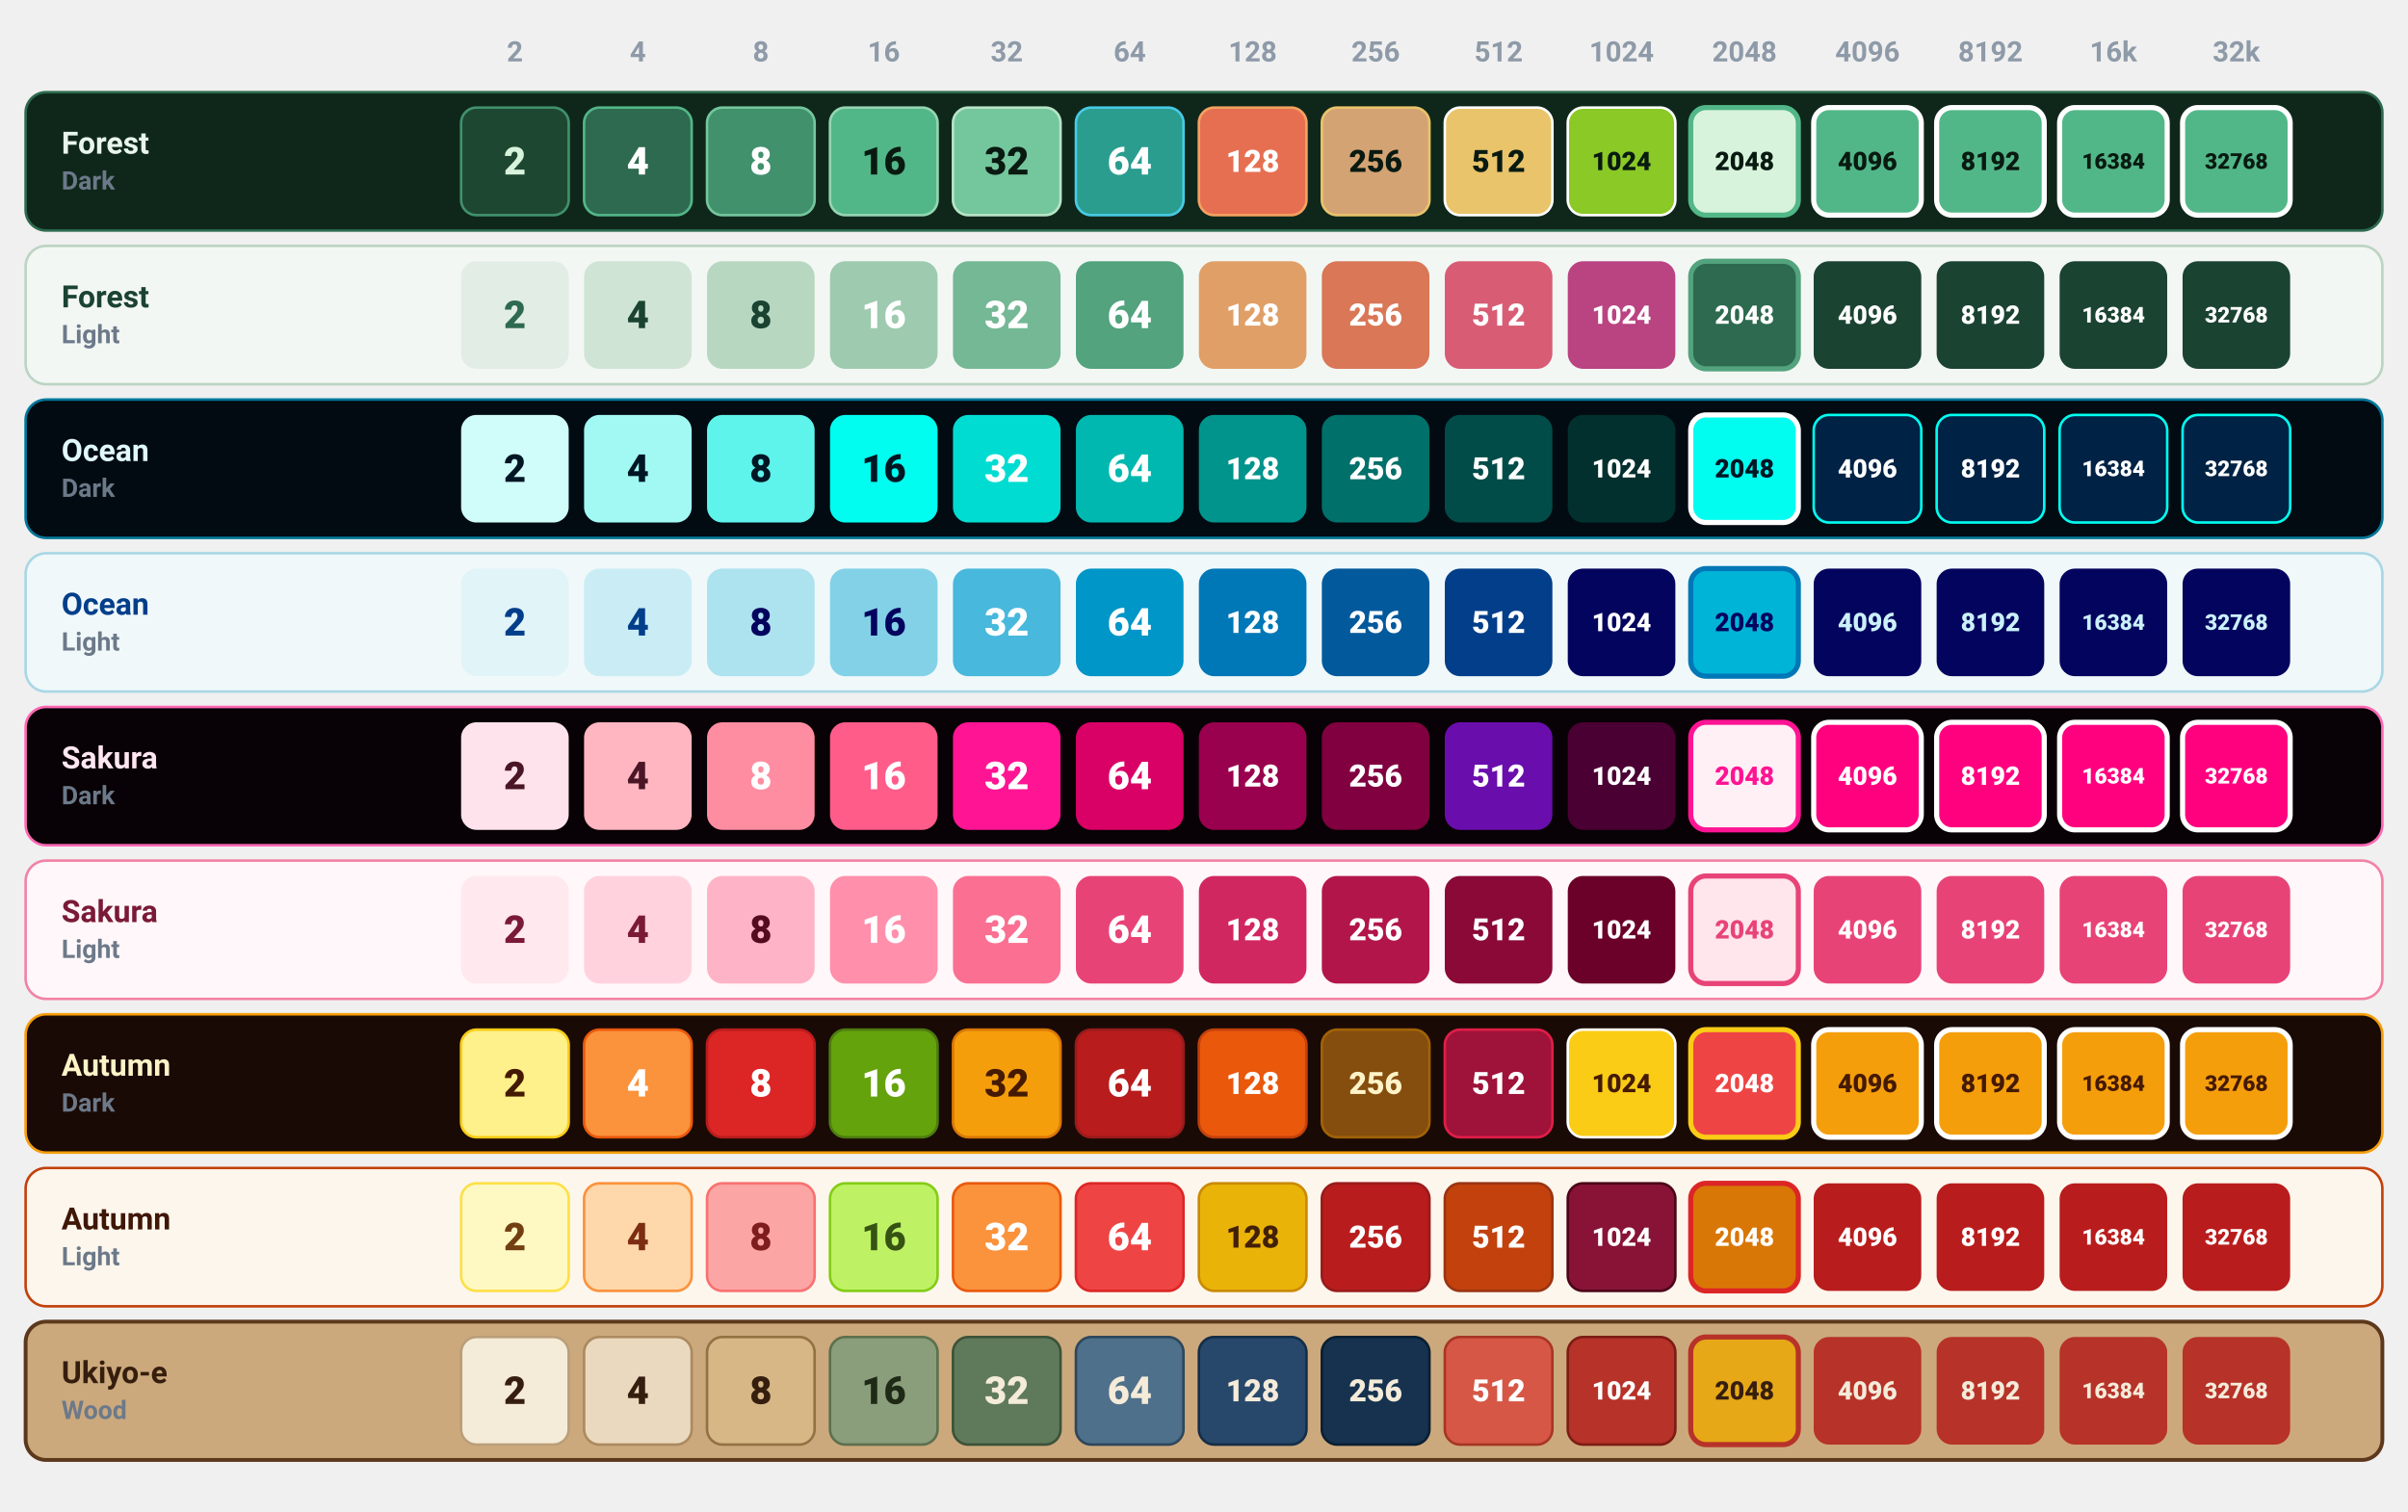
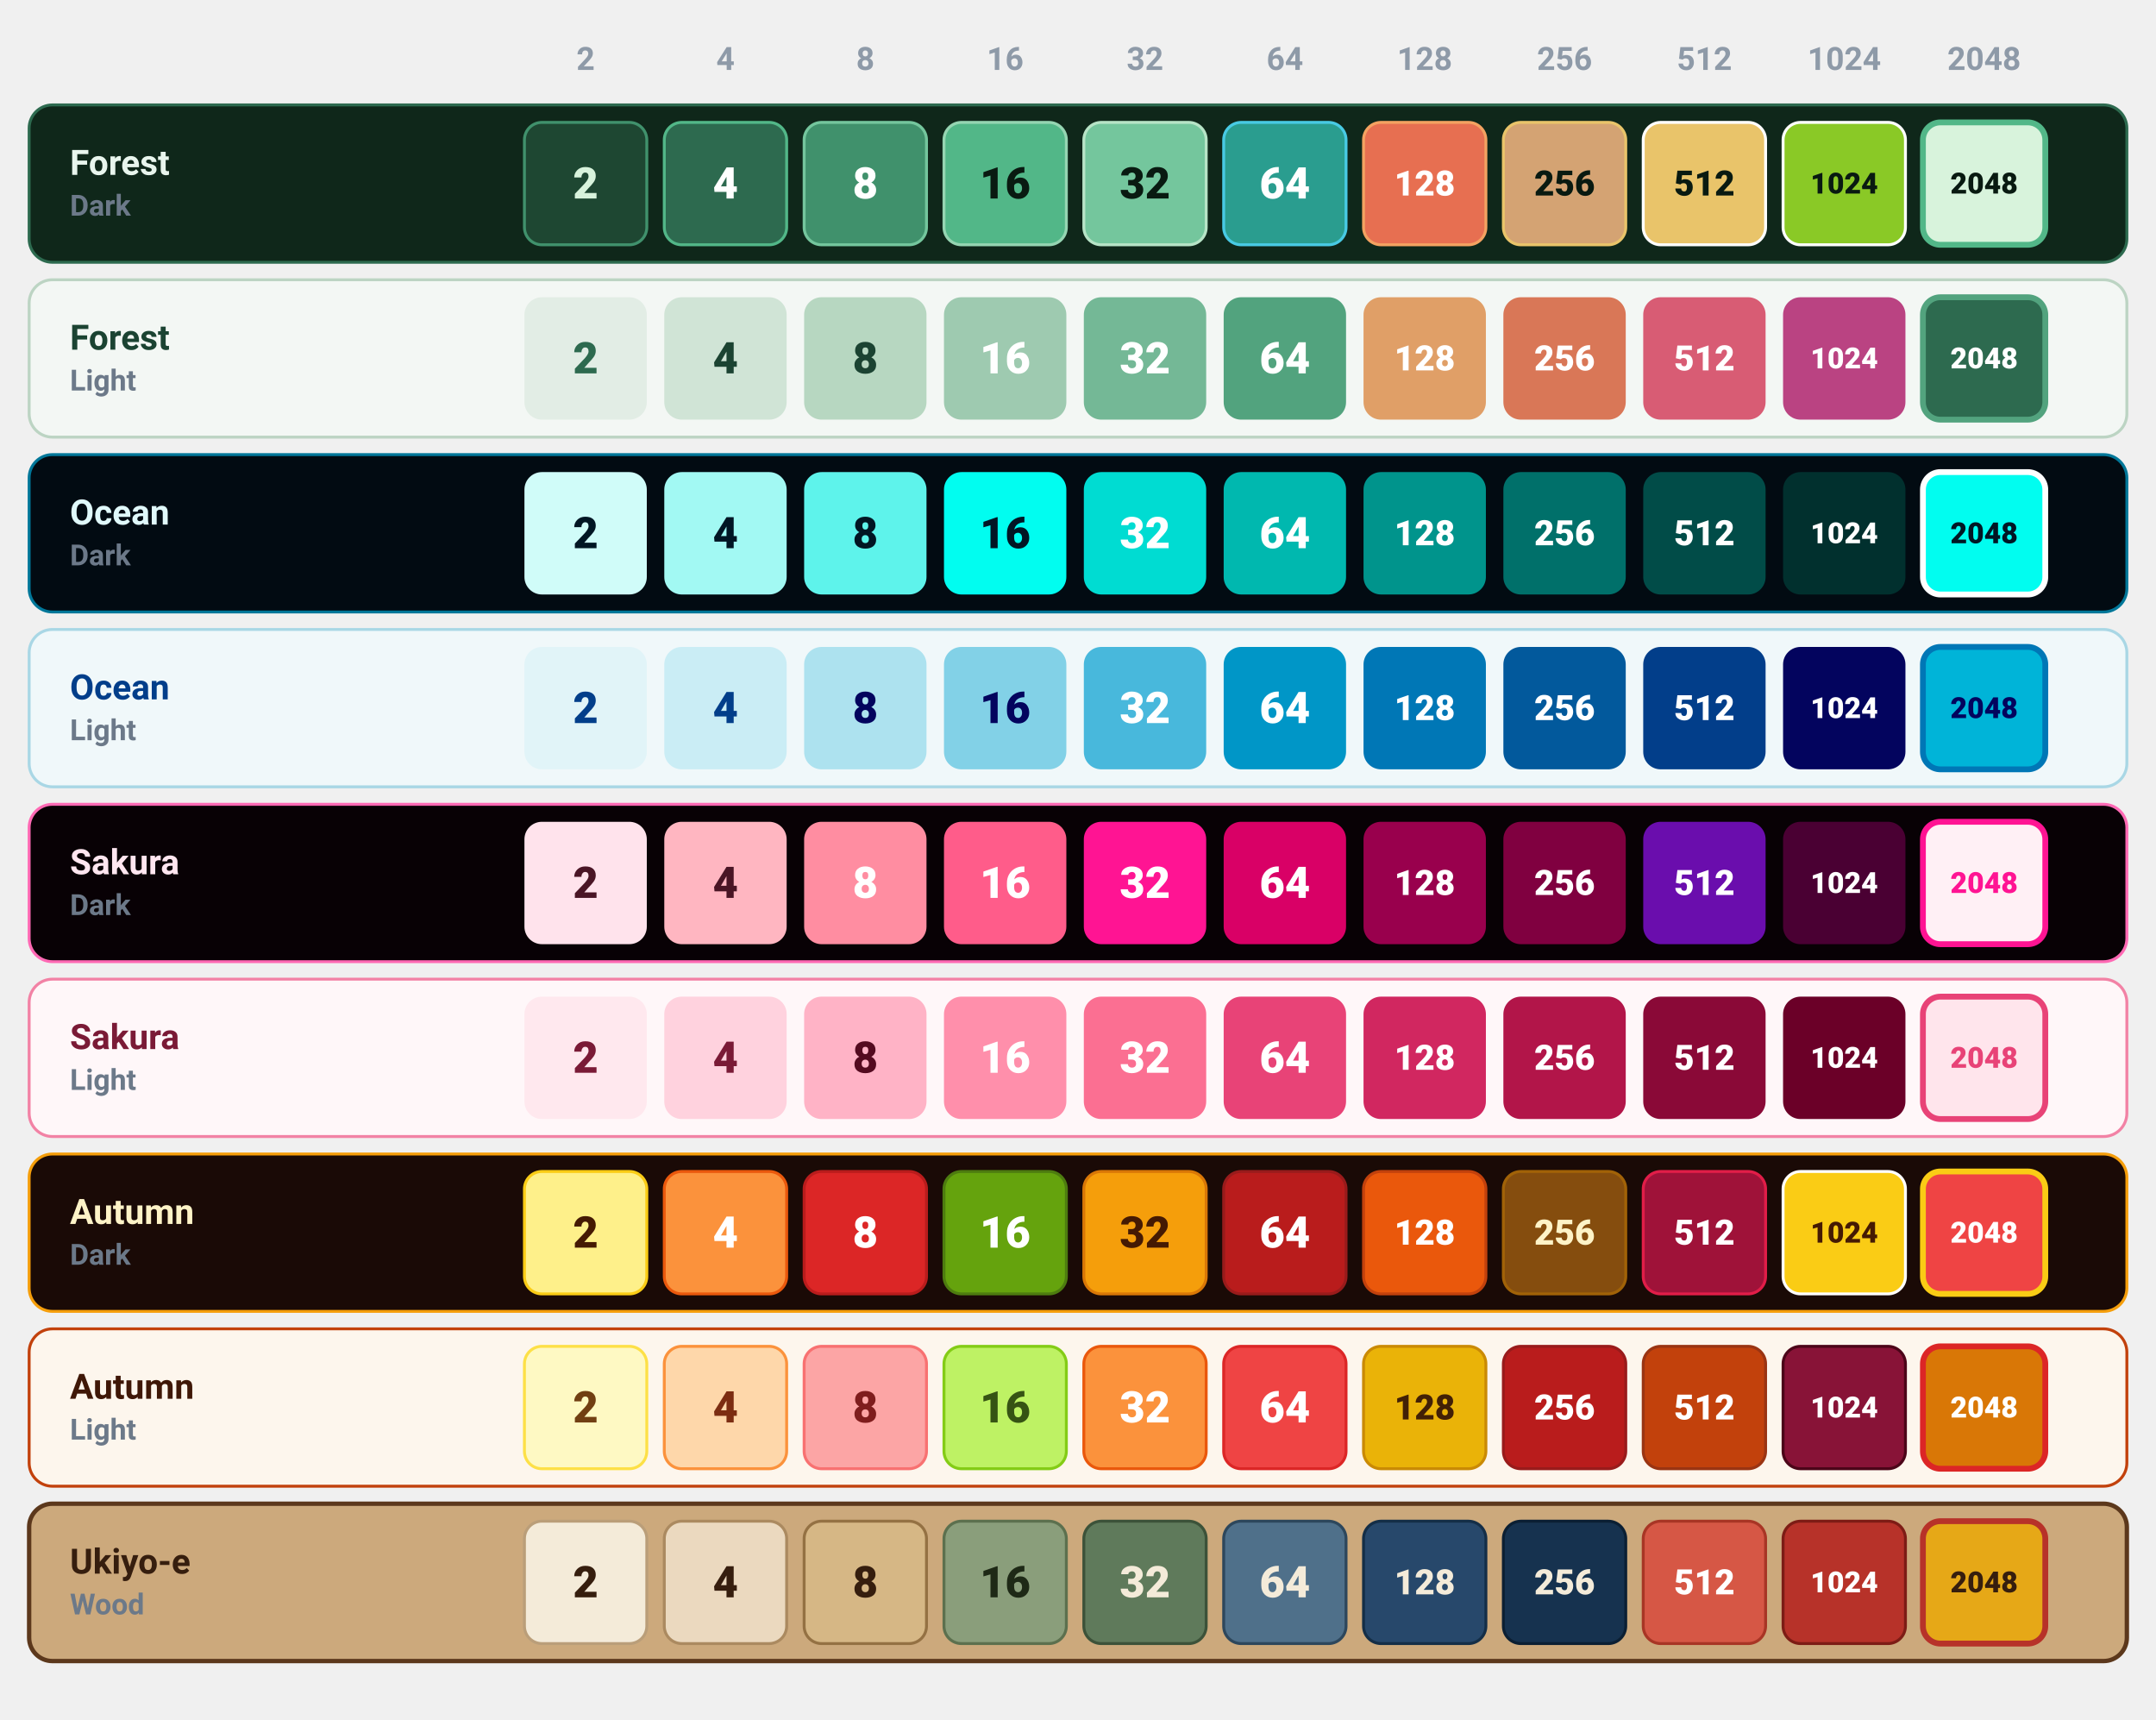
- <svg xmlns="http://www.w3.org/2000/svg" viewBox="0 0 940 590" width="100%" height="100%" style="background:#0a0c0e; font-family:-apple-system, BlinkMacSystemFont, 'Segoe UI', Roboto, sans-serif;">
+ <svg xmlns="http://www.w3.org/2000/svg" viewBox="0 0 740 590" width="100%" height="100%" style="background:#0a0c0e; font-family:-apple-system, BlinkMacSystemFont, 'Segoe UI', Roboto, sans-serif;">
  <style>
    .hdr { fill:#8e9aa8; font-size:11px; font-weight:700; text-anchor:middle; }
    .lbl { font-size:12px; font-weight:700; }
    .sub { font-size:10px; font-weight:600; fill:#6c7989; }
    .val { font-weight:800; text-anchor:middle; dominant-baseline:central; }
-     .v2 { font-size:15px; } .v3 { font-size:12px; } .v4 { font-size:10px; } .v5 { font-size:8.5px; }
+     .v2 { font-size:15px; } .v3 { font-size:12px; } .v4 { font-size:10px; }
  </style>
  <g transform="translate(180, 24)">
    <text x="21" class="hdr">2</text>
    <text x="69" class="hdr">4</text>
    <text x="117" class="hdr">8</text>
    <text x="165" class="hdr">16</text>
    <text x="213" class="hdr">32</text>
    <text x="261" class="hdr">64</text>
    <text x="309" class="hdr">128</text>
    <text x="357" class="hdr">256</text>
    <text x="405" class="hdr">512</text>
    <text x="453" class="hdr">1024</text>
    <text x="501" class="hdr">2048</text>
-     <text x="549" class="hdr">4096</text>
-     <text x="597" class="hdr">8192</text>
-     <text x="645" class="hdr">16k</text>
-     <text x="693" class="hdr">32k</text>
  </g>
  <g transform="translate(10, 36)">
-     <rect width="920" height="54" rx="8" fill="#0f271a" stroke="#2d6a4f" stroke-width="1" />
+     <rect width="720" height="54" rx="8" fill="#0f271a" stroke="#2d6a4f" stroke-width="1" />
    <text x="14" y="24" fill="#e8f5ed" class="lbl">Forest</text>
    <text x="14" y="38" class="sub">Dark</text>
    <g transform="translate(170, 6)">
      <rect x="0" width="42" height="42" rx="6" fill="#1e4732" stroke="#40916c" />
      <text x="21" y="21" fill="#d8f3dc" class="val v2">2</text>
      <rect x="48" width="42" height="42" rx="6" fill="#2d6a4f" stroke="#52b788" />
      <text x="69" y="21" fill="#ffffff" class="val v2">4</text>
      <rect x="96" width="42" height="42" rx="6" fill="#40916c" stroke="#74c69d" />
      <text x="117" y="21" fill="#ffffff" class="val v2">8</text>
      <rect x="144" width="42" height="42" rx="6" fill="#52b788" stroke="#95d5b2" />
      <text x="165" y="21" fill="#091a11" class="val v2">16</text>
      <rect x="192" width="42" height="42" rx="6" fill="#74c69d" stroke="#b7e4c7" />
      <text x="213" y="21" fill="#091a11" class="val v2">32</text>
      <rect x="240" width="42" height="42" rx="6" fill="#2a9d8f" stroke="#48cae4" />
      <text x="261" y="21" fill="#ffffff" class="val v2">64</text>
      <rect x="288" width="42" height="42" rx="6" fill="#e76f51" stroke="#f4a261" />
      <text x="309" y="21" fill="#ffffff" class="val v3">128</text>
      <rect x="336" width="42" height="42" rx="6" fill="#d4a373" stroke="#e9c46a" />
      <text x="357" y="21" fill="#091a11" class="val v3">256</text>
      <rect x="384" width="42" height="42" rx="6" fill="#e9c46a" stroke="#ffffff" />
      <text x="405" y="21" fill="#091a11" class="val v3">512</text>
      <rect x="432" width="42" height="42" rx="6" fill="#8ac926" stroke="#ffffff" />
      <text x="453" y="21" fill="#091a11" class="val v4">1024</text>
      <rect x="480" width="42" height="42" rx="6" fill="#d8f3dc" stroke="#52b788" stroke-width="2" />
      <text x="501" y="21" fill="#091a11" class="val v4">2048</text>
-       <rect x="528" width="42" height="42" rx="6" fill="#52b788" stroke="#ffffff" stroke-width="2" />
-       <text x="549" y="21" fill="#091a11" class="val v4">4096</text>
-       <rect x="576" width="42" height="42" rx="6" fill="#52b788" stroke="#ffffff" stroke-width="2" />
-       <text x="597" y="21" fill="#091a11" class="val v4">8192</text>
-       <rect x="624" width="42" height="42" rx="6" fill="#52b788" stroke="#ffffff" stroke-width="2" />
-       <text x="645" y="21" fill="#091a11" class="val v5">16384</text>
-       <rect x="672" width="42" height="42" rx="6" fill="#52b788" stroke="#ffffff" stroke-width="2" />
-       <text x="693" y="21" fill="#091a11" class="val v5">32768</text>
    </g>
  </g>
  <g transform="translate(10, 96)">
-     <rect width="920" height="54" rx="8" fill="#f3f7f4" stroke="#bcd4c3" stroke-width="1" />
+     <rect width="720" height="54" rx="8" fill="#f3f7f4" stroke="#bcd4c3" stroke-width="1" />
    <text x="14" y="24" fill="#1b4332" class="lbl">Forest</text>
    <text x="14" y="38" class="sub">Light</text>
    <g transform="translate(170, 6)">
      <rect x="0" width="42" height="42" rx="6" fill="#e2ede5" />
      <text x="21" y="21" fill="#2d6a4f" class="val v2">2</text>
      <rect x="48" width="42" height="42" rx="6" fill="#d0e4d6" />
      <text x="69" y="21" fill="#1b4332" class="val v2">4</text>
      <rect x="96" width="42" height="42" rx="6" fill="#b7d7c1" />
      <text x="117" y="21" fill="#1b4332" class="val v2">8</text>
      <rect x="144" width="42" height="42" rx="6" fill="#9ecab0" />
      <text x="165" y="21" fill="#ffffff" class="val v2">16</text>
      <rect x="192" width="42" height="42" rx="6" fill="#74b896" />
      <text x="213" y="21" fill="#ffffff" class="val v2">32</text>
      <rect x="240" width="42" height="42" rx="6" fill="#52a37e" />
      <text x="261" y="21" fill="#ffffff" class="val v2">64</text>
      <rect x="288" width="42" height="42" rx="6" fill="#e09f67" />
      <text x="309" y="21" fill="#ffffff" class="val v3">128</text>
      <rect x="336" width="42" height="42" rx="6" fill="#d97757" />
      <text x="357" y="21" fill="#ffffff" class="val v3">256</text>
      <rect x="384" width="42" height="42" rx="6" fill="#d85c74" />
      <text x="405" y="21" fill="#ffffff" class="val v3">512</text>
      <rect x="432" width="42" height="42" rx="6" fill="#ba4382" />
      <text x="453" y="21" fill="#ffffff" class="val v4">1024</text>
      <rect x="480" width="42" height="42" rx="6" fill="#2d6a4f" stroke="#52a37e" stroke-width="2" />
      <text x="501" y="21" fill="#ffffff" class="val v4">2048</text>
-       <rect x="528" width="42" height="42" rx="6" fill="#1b4332" />
-       <text x="549" y="21" fill="#ffffff" class="val v4">4096</text>
-       <rect x="576" width="42" height="42" rx="6" fill="#1b4332" />
-       <text x="597" y="21" fill="#ffffff" class="val v4">8192</text>
-       <rect x="624" width="42" height="42" rx="6" fill="#1b4332" />
-       <text x="645" y="21" fill="#ffffff" class="val v5">16384</text>
-       <rect x="672" width="42" height="42" rx="6" fill="#1b4332" />
-       <text x="693" y="21" fill="#ffffff" class="val v5">32768</text>
    </g>
  </g>
  <g transform="translate(10, 156)">
-     <rect width="920" height="54" rx="8" fill="#020b12" stroke="#007799" stroke-width="1" />
+     <rect width="720" height="54" rx="8" fill="#020b12" stroke="#007799" stroke-width="1" />
    <text x="14" y="24" fill="#e0f9fb" class="lbl">Ocean</text>
    <text x="14" y="38" class="sub">Dark</text>
    <g transform="translate(170, 6)">
      <rect x="0" width="42" height="42" rx="6" fill="#d0fcf9" />
      <text x="21" y="21" fill="#011624" class="val v2">2</text>
      <rect x="48" width="42" height="42" rx="6" fill="#a2f9f3" />
      <text x="69" y="21" fill="#011624" class="val v2">4</text>
      <rect x="96" width="42" height="42" rx="6" fill="#5ef3eb" />
      <text x="117" y="21" fill="#011624" class="val v2">8</text>
      <rect x="144" width="42" height="42" rx="6" fill="#01fdf0" />
      <text x="165" y="21" fill="#011624" class="val v2">16</text>
      <rect x="192" width="42" height="42" rx="6" fill="#00dcd2" />
      <text x="213" y="21" fill="#ffffff" class="val v2">32</text>
      <rect x="240" width="42" height="42" rx="6" fill="#00b8af" />
      <text x="261" y="21" fill="#ffffff" class="val v2">64</text>
      <rect x="288" width="42" height="42" rx="6" fill="#00948c" />
      <text x="309" y="21" fill="#ffffff" class="val v3">128</text>
      <rect x="336" width="42" height="42" rx="6" fill="#00706a" />
      <text x="357" y="21" fill="#ffffff" class="val v3">256</text>
      <rect x="384" width="42" height="42" rx="6" fill="#014c48" />
      <text x="405" y="21" fill="#ffffff" class="val v3">512</text>
      <rect x="432" width="42" height="42" rx="6" fill="#01302e" />
      <text x="453" y="21" fill="#ffffff" class="val v4">1024</text>
      <rect x="480" width="42" height="42" rx="6" fill="#01fdf0" stroke="#ffffff" stroke-width="2" />
      <text x="501" y="21" fill="#011624" class="val v4">2048</text>
-       <rect x="528" width="42" height="42" rx="6" fill="#002244" stroke="#01fdf0" />
-       <text x="549" y="21" fill="#ffffff" class="val v4">4096</text>
-       <rect x="576" width="42" height="42" rx="6" fill="#002244" stroke="#01fdf0" />
-       <text x="597" y="21" fill="#ffffff" class="val v4">8192</text>
-       <rect x="624" width="42" height="42" rx="6" fill="#002244" stroke="#01fdf0" />
-       <text x="645" y="21" fill="#ffffff" class="val v5">16384</text>
-       <rect x="672" width="42" height="42" rx="6" fill="#002244" stroke="#01fdf0" />
-       <text x="693" y="21" fill="#ffffff" class="val v5">32768</text>
    </g>
  </g>
  <g transform="translate(10, 216)">
-     <rect width="920" height="54" rx="8" fill="#f0f8fa" stroke="#a9d7e5" stroke-width="1" />
+     <rect width="720" height="54" rx="8" fill="#f0f8fa" stroke="#a9d7e5" stroke-width="1" />
    <text x="14" y="24" fill="#023e8a" class="lbl">Ocean</text>
    <text x="14" y="38" class="sub">Light</text>
    <g transform="translate(170, 6)">
      <rect x="0" width="42" height="42" rx="6" fill="#e1f4f8" />
      <text x="21" y="21" fill="#023e8a" class="val v2">2</text>
      <rect x="48" width="42" height="42" rx="6" fill="#caedf5" />
      <text x="69" y="21" fill="#023e8a" class="val v2">4</text>
      <rect x="96" width="42" height="42" rx="6" fill="#ade2ef" />
      <text x="117" y="21" fill="#03045e" class="val v2">8</text>
      <rect x="144" width="42" height="42" rx="6" fill="#82d1e7" />
      <text x="165" y="21" fill="#03045e" class="val v2">16</text>
      <rect x="192" width="42" height="42" rx="6" fill="#48b8dc" />
      <text x="213" y="21" fill="#ffffff" class="val v2">32</text>
      <rect x="240" width="42" height="42" rx="6" fill="#0096c7" />
      <text x="261" y="21" fill="#ffffff" class="val v2">64</text>
      <rect x="288" width="42" height="42" rx="6" fill="#0077b6" />
      <text x="309" y="21" fill="#ffffff" class="val v3">128</text>
      <rect x="336" width="42" height="42" rx="6" fill="#02599c" />
      <text x="357" y="21" fill="#ffffff" class="val v3">256</text>
      <rect x="384" width="42" height="42" rx="6" fill="#023e8a" />
      <text x="405" y="21" fill="#ffffff" class="val v3">512</text>
      <rect x="432" width="42" height="42" rx="6" fill="#03045e" />
      <text x="453" y="21" fill="#ffffff" class="val v4">1024</text>
      <rect x="480" width="42" height="42" rx="6" fill="#00b4d8" stroke="#0077b6" stroke-width="2" />
      <text x="501" y="21" fill="#03045e" class="val v4">2048</text>
-       <rect x="528" width="42" height="42" rx="6" fill="#03045e" />
-       <text x="549" y="21" fill="#caf0f8" class="val v4">4096</text>
-       <rect x="576" width="42" height="42" rx="6" fill="#03045e" />
-       <text x="597" y="21" fill="#caf0f8" class="val v4">8192</text>
-       <rect x="624" width="42" height="42" rx="6" fill="#03045e" />
-       <text x="645" y="21" fill="#caf0f8" class="val v5">16384</text>
-       <rect x="672" width="42" height="42" rx="6" fill="#03045e" />
-       <text x="693" y="21" fill="#caf0f8" class="val v5">32768</text>
    </g>
  </g>
  <g transform="translate(10, 276)">
-     <rect width="920" height="54" rx="8" fill="#080105" stroke="#ff69b4" stroke-width="1" />
+     <rect width="720" height="54" rx="8" fill="#080105" stroke="#ff69b4" stroke-width="1" />
    <text x="14" y="24" fill="#ffe6f0" class="lbl">Sakura</text>
    <text x="14" y="38" class="sub">Dark</text>
    <g transform="translate(170, 6)">
      <rect x="0" width="42" height="42" rx="6" fill="#ffe3ec" />
      <text x="21" y="21" fill="#4a1525" class="val v2">2</text>
      <rect x="48" width="42" height="42" rx="6" fill="#ffb6c1" />
      <text x="69" y="21" fill="#4a1525" class="val v2">4</text>
      <rect x="96" width="42" height="42" rx="6" fill="#ff8da1" />
      <text x="117" y="21" fill="#ffffff" class="val v2">8</text>
      <rect x="144" width="42" height="42" rx="6" fill="#ff5c8a" />
      <text x="165" y="21" fill="#ffffff" class="val v2">16</text>
      <rect x="192" width="42" height="42" rx="6" fill="#ff1493" />
      <text x="213" y="21" fill="#ffffff" class="val v2">32</text>
      <rect x="240" width="42" height="42" rx="6" fill="#d90066" />
      <text x="261" y="21" fill="#ffffff" class="val v2">64</text>
      <rect x="288" width="42" height="42" rx="6" fill="#99004d" />
      <text x="309" y="21" fill="#ffffff" class="val v3">128</text>
      <rect x="336" width="42" height="42" rx="6" fill="#800040" />
      <text x="357" y="21" fill="#ffffff" class="val v3">256</text>
      <rect x="384" width="42" height="42" rx="6" fill="#6a0dad" />
      <text x="405" y="21" fill="#ffffff" class="val v3">512</text>
      <rect x="432" width="42" height="42" rx="6" fill="#4a0033" />
      <text x="453" y="21" fill="#ffffff" class="val v4">1024</text>
      <rect x="480" width="42" height="42" rx="6" fill="#fff0f5" stroke="#ff1493" stroke-width="2" />
      <text x="501" y="21" fill="#ff1493" class="val v4">2048</text>
-       <rect x="528" width="42" height="42" rx="6" fill="#ff007f" stroke="#ffffff" stroke-width="2" />
-       <text x="549" y="21" fill="#ffffff" class="val v4">4096</text>
-       <rect x="576" width="42" height="42" rx="6" fill="#ff007f" stroke="#ffffff" stroke-width="2" />
-       <text x="597" y="21" fill="#ffffff" class="val v4">8192</text>
-       <rect x="624" width="42" height="42" rx="6" fill="#ff007f" stroke="#ffffff" stroke-width="2" />
-       <text x="645" y="21" fill="#ffffff" class="val v5">16384</text>
-       <rect x="672" width="42" height="42" rx="6" fill="#ff007f" stroke="#ffffff" stroke-width="2" />
-       <text x="693" y="21" fill="#ffffff" class="val v5">32768</text>
    </g>
  </g>
  <g transform="translate(10, 336)">
-     <rect width="920" height="54" rx="8" fill="#fff7f9" stroke="#f282a5" stroke-width="1" />
+     <rect width="720" height="54" rx="8" fill="#fff7f9" stroke="#f282a5" stroke-width="1" />
    <text x="14" y="24" fill="#7a1a36" class="lbl">Sakura</text>
    <text x="14" y="38" class="sub">Light</text>
    <g transform="translate(170, 6)">
      <rect x="0" width="42" height="42" rx="6" fill="#ffe8ee" />
      <text x="21" y="21" fill="#7a1a36" class="val v2">2</text>
      <rect x="48" width="42" height="42" rx="6" fill="#ffd2de" />
      <text x="69" y="21" fill="#7a1a36" class="val v2">4</text>
      <rect x="96" width="42" height="42" rx="6" fill="#ffb3c6" />
      <text x="117" y="21" fill="#540b20" class="val v2">8</text>
      <rect x="144" width="42" height="42" rx="6" fill="#ff8fab" />
      <text x="165" y="21" fill="#ffffff" class="val v2">16</text>
      <rect x="192" width="42" height="42" rx="6" fill="#fb6f92" />
      <text x="213" y="21" fill="#ffffff" class="val v2">32</text>
      <rect x="240" width="42" height="42" rx="6" fill="#e84377" />
      <text x="261" y="21" fill="#ffffff" class="val v2">64</text>
      <rect x="288" width="42" height="42" rx="6" fill="#d12760" />
      <text x="309" y="21" fill="#ffffff" class="val v3">128</text>
      <rect x="336" width="42" height="42" rx="6" fill="#b21549" />
      <text x="357" y="21" fill="#ffffff" class="val v3">256</text>
      <rect x="384" width="42" height="42" rx="6" fill="#8a0937" />
      <text x="405" y="21" fill="#ffffff" class="val v3">512</text>
      <rect x="432" width="42" height="42" rx="6" fill="#6b0028" />
      <text x="453" y="21" fill="#ffffff" class="val v4">1024</text>
      <rect x="480" width="42" height="42" rx="6" fill="#ffe5ec" stroke="#e84377" stroke-width="2" />
      <text x="501" y="21" fill="#e84377" class="val v4">2048</text>
-       <rect x="528" width="42" height="42" rx="6" fill="#e84377" />
-       <text x="549" y="21" fill="#ffffff" class="val v4">4096</text>
-       <rect x="576" width="42" height="42" rx="6" fill="#e84377" />
-       <text x="597" y="21" fill="#ffffff" class="val v4">8192</text>
-       <rect x="624" width="42" height="42" rx="6" fill="#e84377" />
-       <text x="645" y="21" fill="#ffffff" class="val v5">16384</text>
-       <rect x="672" width="42" height="42" rx="6" fill="#e84377" />
-       <text x="693" y="21" fill="#ffffff" class="val v5">32768</text>
    </g>
  </g>
  <g transform="translate(10, 396)">
-     <rect width="920" height="54" rx="8" fill="#1a0a06" stroke="#f59e0b" stroke-width="1" />
+     <rect width="720" height="54" rx="8" fill="#1a0a06" stroke="#f59e0b" stroke-width="1" />
    <text x="14" y="24" fill="#fef3c7" class="lbl">Autumn</text>
    <text x="14" y="38" class="sub">Dark</text>
    <g transform="translate(170, 6)">
      <rect x="0" width="42" height="42" rx="6" fill="#fef08a" stroke="#facc15" />
      <text x="21" y="21" fill="#451a03" class="val v2">2</text>
      <rect x="48" width="42" height="42" rx="6" fill="#fb923c" stroke="#ea580c" />
      <text x="69" y="21" fill="#ffffff" class="val v2">4</text>
      <rect x="96" width="42" height="42" rx="6" fill="#dc2626" stroke="#b91c1c" />
      <text x="117" y="21" fill="#ffffff" class="val v2">8</text>
      <rect x="144" width="42" height="42" rx="6" fill="#65a30d" stroke="#4d7c0f" />
      <text x="165" y="21" fill="#ffffff" class="val v2">16</text>
      <rect x="192" width="42" height="42" rx="6" fill="#f59e0b" stroke="#d97706" />
      <text x="213" y="21" fill="#451a03" class="val v2">32</text>
      <rect x="240" width="42" height="42" rx="6" fill="#b91c1c" stroke="#991b1b" />
      <text x="261" y="21" fill="#ffffff" class="val v2">64</text>
      <rect x="288" width="42" height="42" rx="6" fill="#ea580c" stroke="#c2410c" />
      <text x="309" y="21" fill="#ffffff" class="val v3">128</text>
      <rect x="336" width="42" height="42" rx="6" fill="#854d0e" stroke="#a16207" />
      <text x="357" y="21" fill="#fef3c7" class="val v3">256</text>
      <rect x="384" width="42" height="42" rx="6" fill="#9f1239" stroke="#e11d48" />
      <text x="405" y="21" fill="#ffffff" class="val v3">512</text>
      <rect x="432" width="42" height="42" rx="6" fill="#facc15" stroke="#ffffff" />
      <text x="453" y="21" fill="#451a03" class="val v4">1024</text>
      <rect x="480" width="42" height="42" rx="6" fill="#ef4444" stroke="#facc15" stroke-width="2" />
      <text x="501" y="21" fill="#ffffff" class="val v4">2048</text>
-       <rect x="528" width="42" height="42" rx="6" fill="#f59e0b" stroke="#ffffff" stroke-width="2" />
-       <text x="549" y="21" fill="#451a03" class="val v4">4096</text>
-       <rect x="576" width="42" height="42" rx="6" fill="#f59e0b" stroke="#ffffff" stroke-width="2" />
-       <text x="597" y="21" fill="#451a03" class="val v4">8192</text>
-       <rect x="624" width="42" height="42" rx="6" fill="#f59e0b" stroke="#ffffff" stroke-width="2" />
-       <text x="645" y="21" fill="#451a03" class="val v5">16384</text>
-       <rect x="672" width="42" height="42" rx="6" fill="#f59e0b" stroke="#ffffff" stroke-width="2" />
-       <text x="693" y="21" fill="#451a03" class="val v5">32768</text>
    </g>
  </g>
  <g transform="translate(10, 456)">
-     <rect width="920" height="54" rx="8" fill="#fdf6ed" stroke="#c2410c" stroke-width="1" />
+     <rect width="720" height="54" rx="8" fill="#fdf6ed" stroke="#c2410c" stroke-width="1" />
    <text x="14" y="24" fill="#3f1707" class="lbl">Autumn</text>
    <text x="14" y="38" class="sub">Light</text>
    <g transform="translate(170, 6)">
      <rect x="0" width="42" height="42" rx="6" fill="#fef9c3" stroke="#fde047" />
      <text x="21" y="21" fill="#713f12" class="val v2">2</text>
      <rect x="48" width="42" height="42" rx="6" fill="#fed7aa" stroke="#fb923c" />
      <text x="69" y="21" fill="#7c2d12" class="val v2">4</text>
      <rect x="96" width="42" height="42" rx="6" fill="#fca5a5" stroke="#f87171" />
      <text x="117" y="21" fill="#7f1d1d" class="val v2">8</text>
      <rect x="144" width="42" height="42" rx="6" fill="#bef264" stroke="#84cc16" />
      <text x="165" y="21" fill="#365314" class="val v2">16</text>
      <rect x="192" width="42" height="42" rx="6" fill="#fb923c" stroke="#ea580c" />
      <text x="213" y="21" fill="#ffffff" class="val v2">32</text>
      <rect x="240" width="42" height="42" rx="6" fill="#ef4444" stroke="#dc2626" />
      <text x="261" y="21" fill="#ffffff" class="val v2">64</text>
      <rect x="288" width="42" height="42" rx="6" fill="#eab308" stroke="#ca8a04" />
      <text x="309" y="21" fill="#422006" class="val v3">128</text>
      <rect x="336" width="42" height="42" rx="6" fill="#b91c1c" stroke="#991b1b" />
      <text x="357" y="21" fill="#ffffff" class="val v3">256</text>
      <rect x="384" width="42" height="42" rx="6" fill="#c2410c" stroke="#9a3412" />
      <text x="405" y="21" fill="#ffffff" class="val v3">512</text>
      <rect x="432" width="42" height="42" rx="6" fill="#881337" stroke="#4c0519" />
      <text x="453" y="21" fill="#ffffff" class="val v4">1024</text>
      <rect x="480" width="42" height="42" rx="6" fill="#d97706" stroke="#dc2626" stroke-width="2" />
      <text x="501" y="21" fill="#ffffff" class="val v4">2048</text>
-       <rect x="528" width="42" height="42" rx="6" fill="#b91c1c" />
-       <text x="549" y="21" fill="#ffffff" class="val v4">4096</text>
-       <rect x="576" width="42" height="42" rx="6" fill="#b91c1c" />
-       <text x="597" y="21" fill="#ffffff" class="val v4">8192</text>
-       <rect x="624" width="42" height="42" rx="6" fill="#b91c1c" />
-       <text x="645" y="21" fill="#ffffff" class="val v5">16384</text>
-       <rect x="672" width="42" height="42" rx="6" fill="#b91c1c" />
-       <text x="693" y="21" fill="#ffffff" class="val v5">32768</text>
    </g>
  </g>
  <g transform="translate(10, 516)">
-     <rect width="920" height="54" rx="8" fill="#cca97c" stroke="#5c381c" stroke-width="1.5" />
+     <rect width="720" height="54" rx="8" fill="#cca97c" stroke="#5c381c" stroke-width="1.5" />
    <text x="14" y="24" fill="#361e0e" class="lbl">Ukiyo-e</text>
    <text x="14" y="38" class="sub">Wood</text>
    <g transform="translate(170, 6)">
      <rect x="0" width="42" height="42" rx="6" fill="#f4ebd9" stroke="#ba9e79" />
      <text x="21" y="21" fill="#361e0e" class="val v2">2</text>
      <rect x="48" width="42" height="42" rx="6" fill="#ebd9bf" stroke="#ab8a60" />
      <text x="69" y="21" fill="#361e0e" class="val v2">4</text>
      <rect x="96" width="42" height="42" rx="6" fill="#d6b785" stroke="#947143" />
      <text x="117" y="21" fill="#361e0e" class="val v2">8</text>
      <rect x="144" width="42" height="42" rx="6" fill="#8a9e7b" stroke="#5c704e" />
      <text x="165" y="21" fill="#1e2916" class="val v2">16</text>
      <rect x="192" width="42" height="42" rx="6" fill="#5f7a5b" stroke="#3c5239" />
      <text x="213" y="21" fill="#f4ebd9" class="val v2">32</text>
      <rect x="240" width="42" height="42" rx="6" fill="#4f708a" stroke="#2d475c" />
      <text x="261" y="21" fill="#f4ebd9" class="val v2">64</text>
      <rect x="288" width="42" height="42" rx="6" fill="#27486b" stroke="#142e47" />
      <text x="309" y="21" fill="#f4ebd9" class="val v3">128</text>
      <rect x="336" width="42" height="42" rx="6" fill="#16324f" stroke="#0b1f33" />
      <text x="357" y="21" fill="#f4ebd9" class="val v3">256</text>
      <rect x="384" width="42" height="42" rx="6" fill="#d65745" stroke="#a83525" />
      <text x="405" y="21" fill="#ffffff" class="val v3">512</text>
      <rect x="432" width="42" height="42" rx="6" fill="#b73229" stroke="#7d1c15" />
      <text x="453" y="21" fill="#ffffff" class="val v4">1024</text>
      <rect x="480" width="42" height="42" rx="6" fill="#e6a817" stroke="#b73229" stroke-width="2" />
      <text x="501" y="21" fill="#361e0e" class="val v4">2048</text>
-       <rect x="528" width="42" height="42" rx="6" fill="#b73229" />
-       <text x="549" y="21" fill="#f4ebd9" class="val v4">4096</text>
-       <rect x="576" width="42" height="42" rx="6" fill="#b73229" />
-       <text x="597" y="21" fill="#f4ebd9" class="val v4">8192</text>
-       <rect x="624" width="42" height="42" rx="6" fill="#b73229" />
-       <text x="645" y="21" fill="#f4ebd9" class="val v5">16384</text>
-       <rect x="672" width="42" height="42" rx="6" fill="#b73229" />
-       <text x="693" y="21" fill="#f4ebd9" class="val v5">32768</text>
    </g>
  </g>
</svg>
